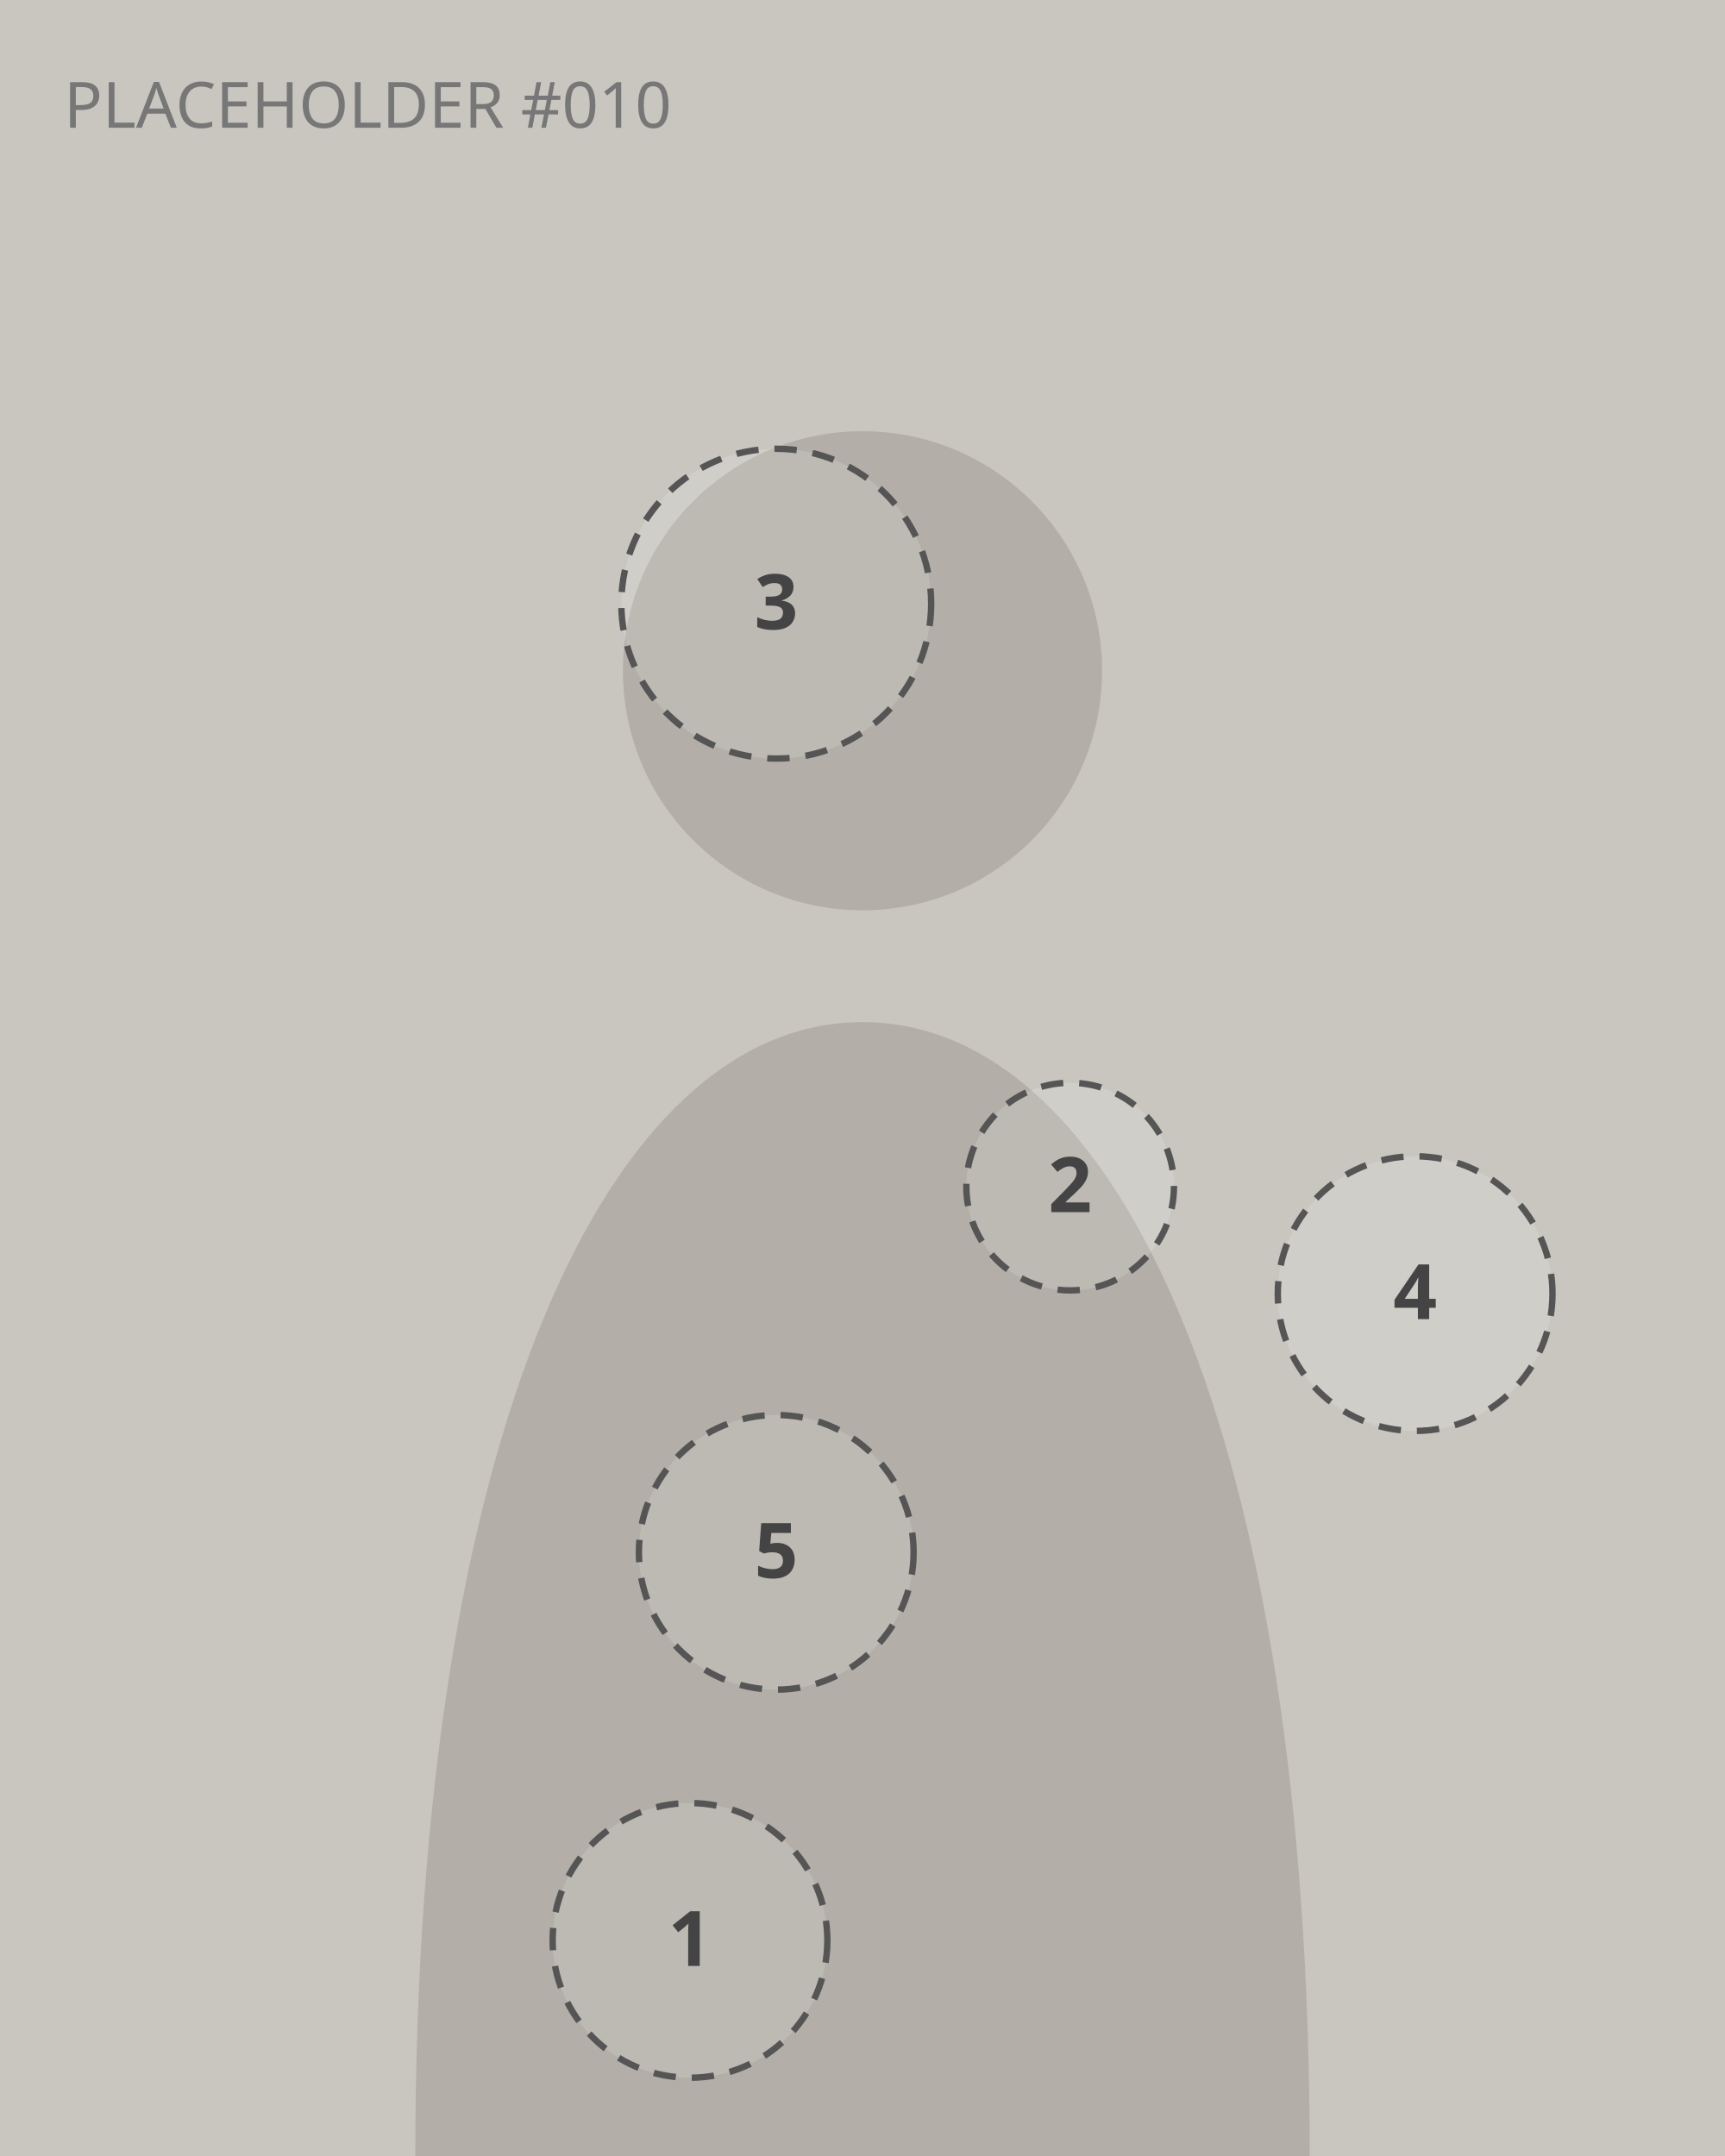
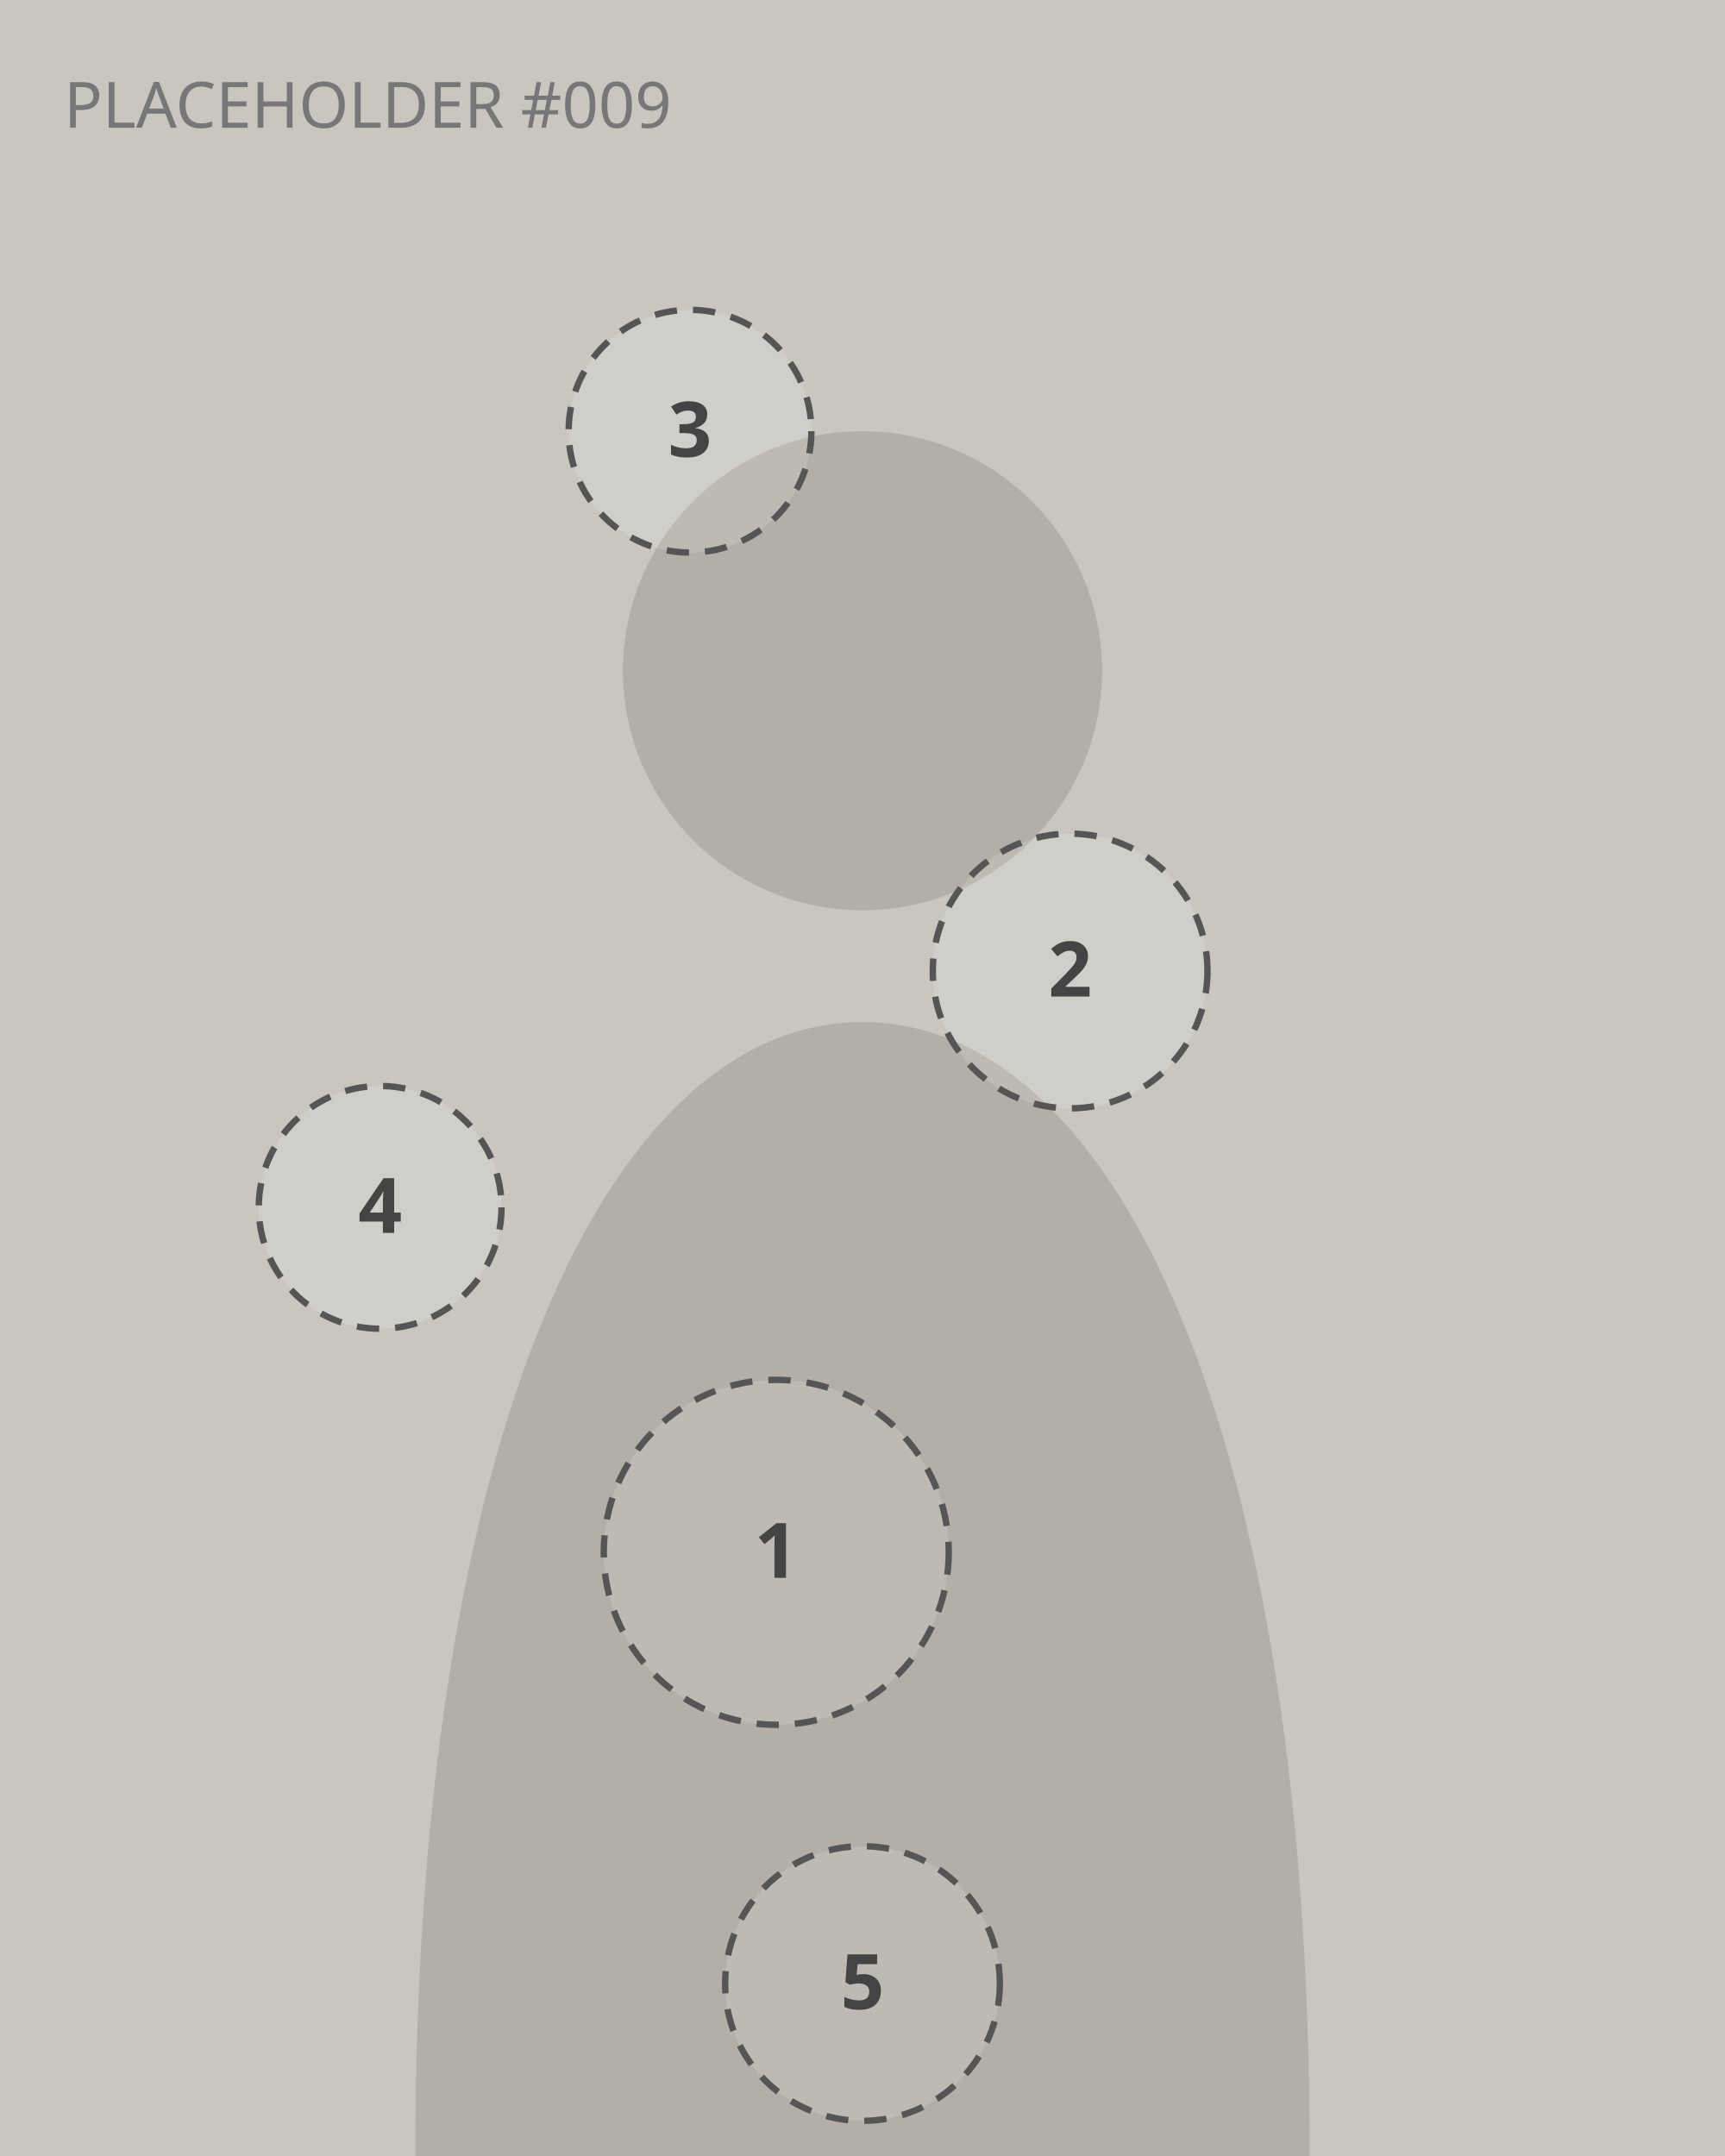
<svg xmlns="http://www.w3.org/2000/svg" viewBox="0 0 1080 1350" width="1080" height="1350">
  <rect width="1080" height="1350" fill="#c9c6c0" />
  <circle cx="540" cy="420" r="150" fill="#b3afa8" />
  <path d="M260 1350 C260 900 380 640 540 640 C700 640 820 900 820 1350 Z" fill="#b3afa8" />
-   <text x="40" y="80" font-size="40" fill="#777" font-family="sans-serif">PLACEHOLDER #010</text>
-   <circle cx="432" cy="1215" r="86" fill="#ffffff22" stroke="#555" stroke-width="4" stroke-dasharray="14 10" />
-   <text x="432" y="1231" font-size="48" text-anchor="middle" fill="#444" font-family="sans-serif" font-weight="700">1</text>
-   <circle cx="670" cy="743" r="65" fill="#ffffff22" stroke="#555" stroke-width="4" stroke-dasharray="14 10" />
-   <text x="670" y="759" font-size="48" text-anchor="middle" fill="#444" font-family="sans-serif" font-weight="700">2</text>
-   <circle cx="486" cy="378" r="97" fill="#ffffff22" stroke="#555" stroke-width="4" stroke-dasharray="14 10" />
-   <text x="486" y="394" font-size="48" text-anchor="middle" fill="#444" font-family="sans-serif" font-weight="700">3</text>
-   <circle cx="886" cy="810" r="86" fill="#ffffff22" stroke="#555" stroke-width="4" stroke-dasharray="14 10" />
-   <text x="886" y="826" font-size="48" text-anchor="middle" fill="#444" font-family="sans-serif" font-weight="700">4</text>
-   <circle cx="486" cy="972" r="86" fill="#ffffff22" stroke="#555" stroke-width="4" stroke-dasharray="14 10" />
-   <text x="486" y="988" font-size="48" text-anchor="middle" fill="#444" font-family="sans-serif" font-weight="700">5</text>
+   <text x="40" y="80" font-size="40" fill="#777" font-family="sans-serif">PLACEHOLDER #009</text>
+   <circle cx="486" cy="972" r="108" fill="#ffffff22" stroke="#555" stroke-width="4" stroke-dasharray="14 10" />
+   <text x="486" y="988" font-size="48" text-anchor="middle" fill="#444" font-family="sans-serif" font-weight="700">1</text>
+   <circle cx="670" cy="608" r="86" fill="#ffffff22" stroke="#555" stroke-width="4" stroke-dasharray="14 10" />
+   <text x="670" y="624" font-size="48" text-anchor="middle" fill="#444" font-family="sans-serif" font-weight="700">2</text>
+   <circle cx="432" cy="270" r="76" fill="#ffffff22" stroke="#555" stroke-width="4" stroke-dasharray="14 10" />
+   <text x="432" y="286" font-size="48" text-anchor="middle" fill="#444" font-family="sans-serif" font-weight="700">3</text>
+   <circle cx="238" cy="756" r="76" fill="#ffffff22" stroke="#555" stroke-width="4" stroke-dasharray="14 10" />
+   <text x="238" y="772" font-size="48" text-anchor="middle" fill="#444" font-family="sans-serif" font-weight="700">4</text>
+   <circle cx="540" cy="1242" r="86" fill="#ffffff22" stroke="#555" stroke-width="4" stroke-dasharray="14 10" />
+   <text x="540" y="1258" font-size="48" text-anchor="middle" fill="#444" font-family="sans-serif" font-weight="700">5</text>
</svg>
